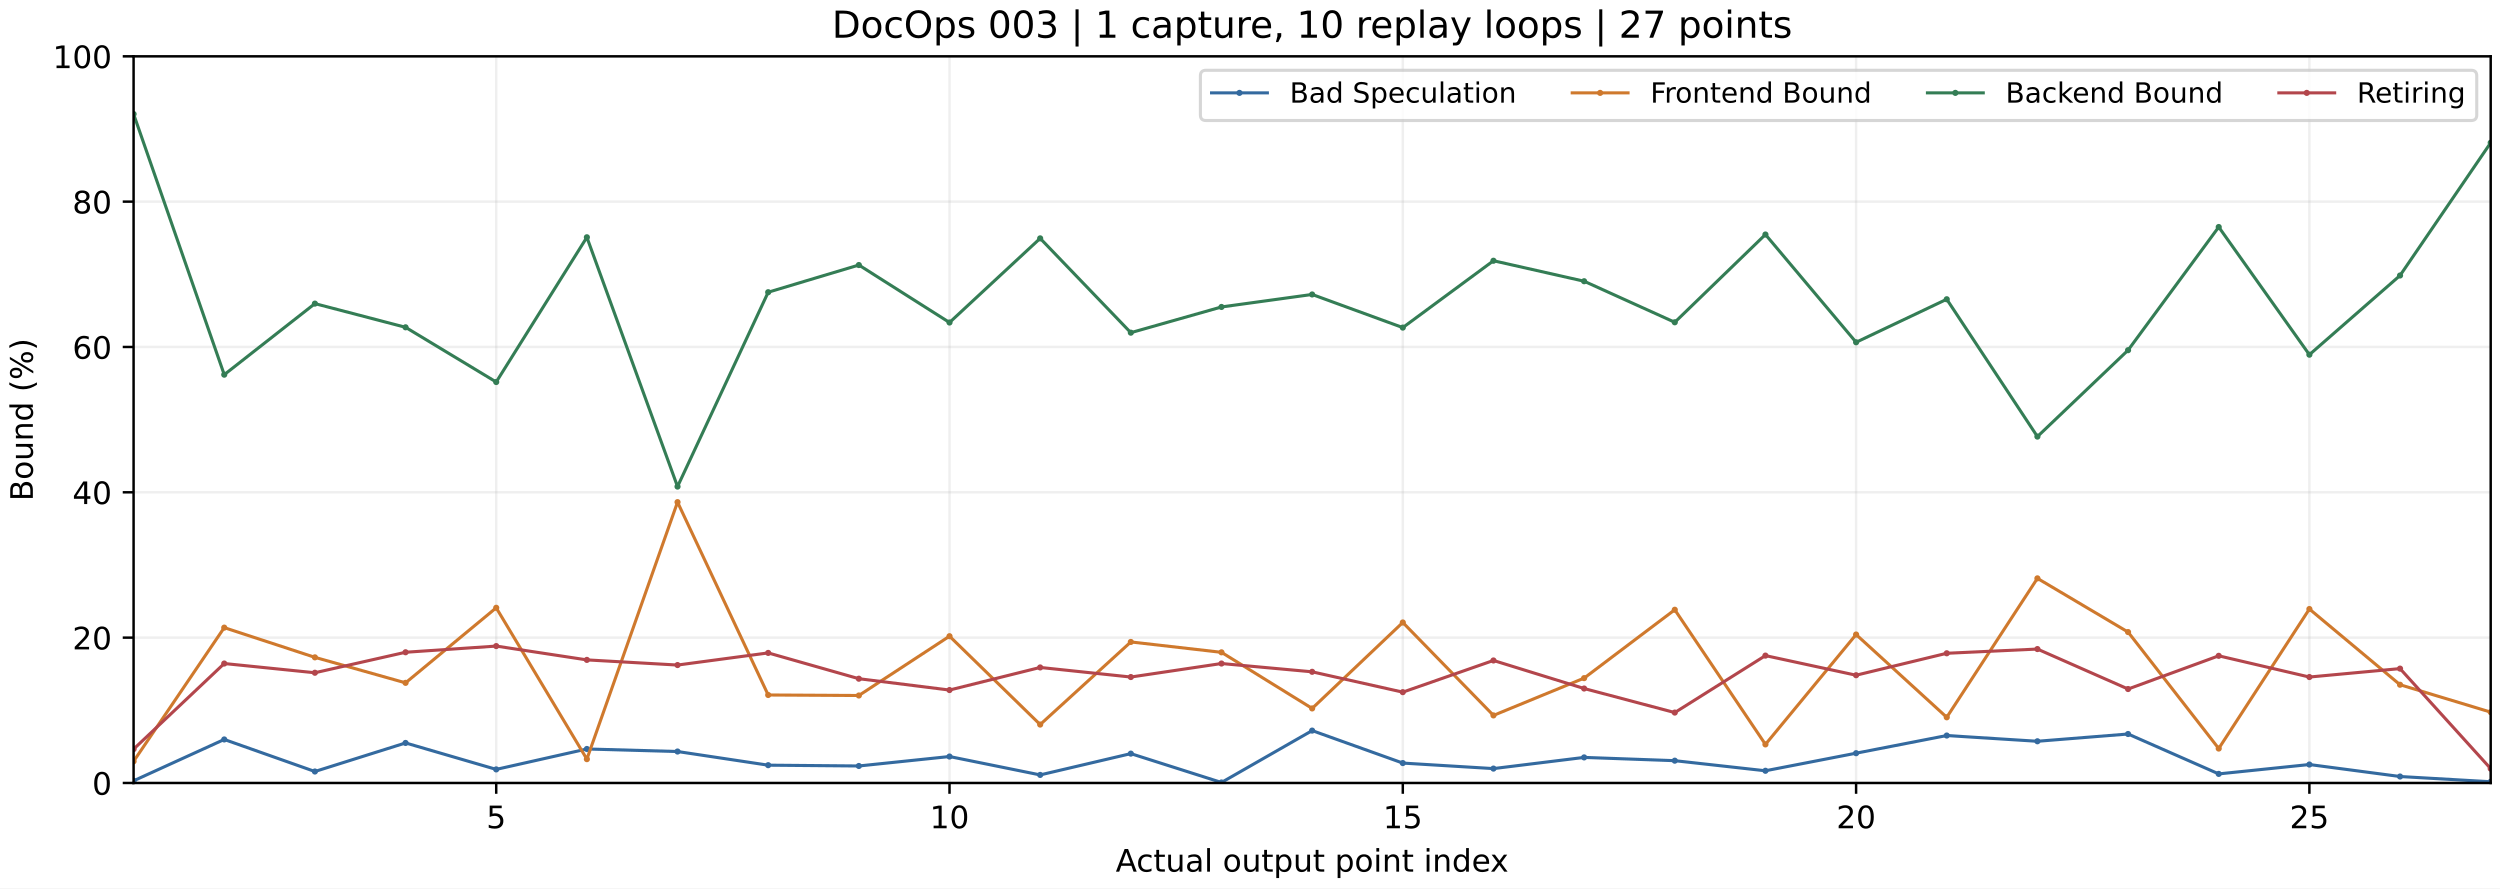
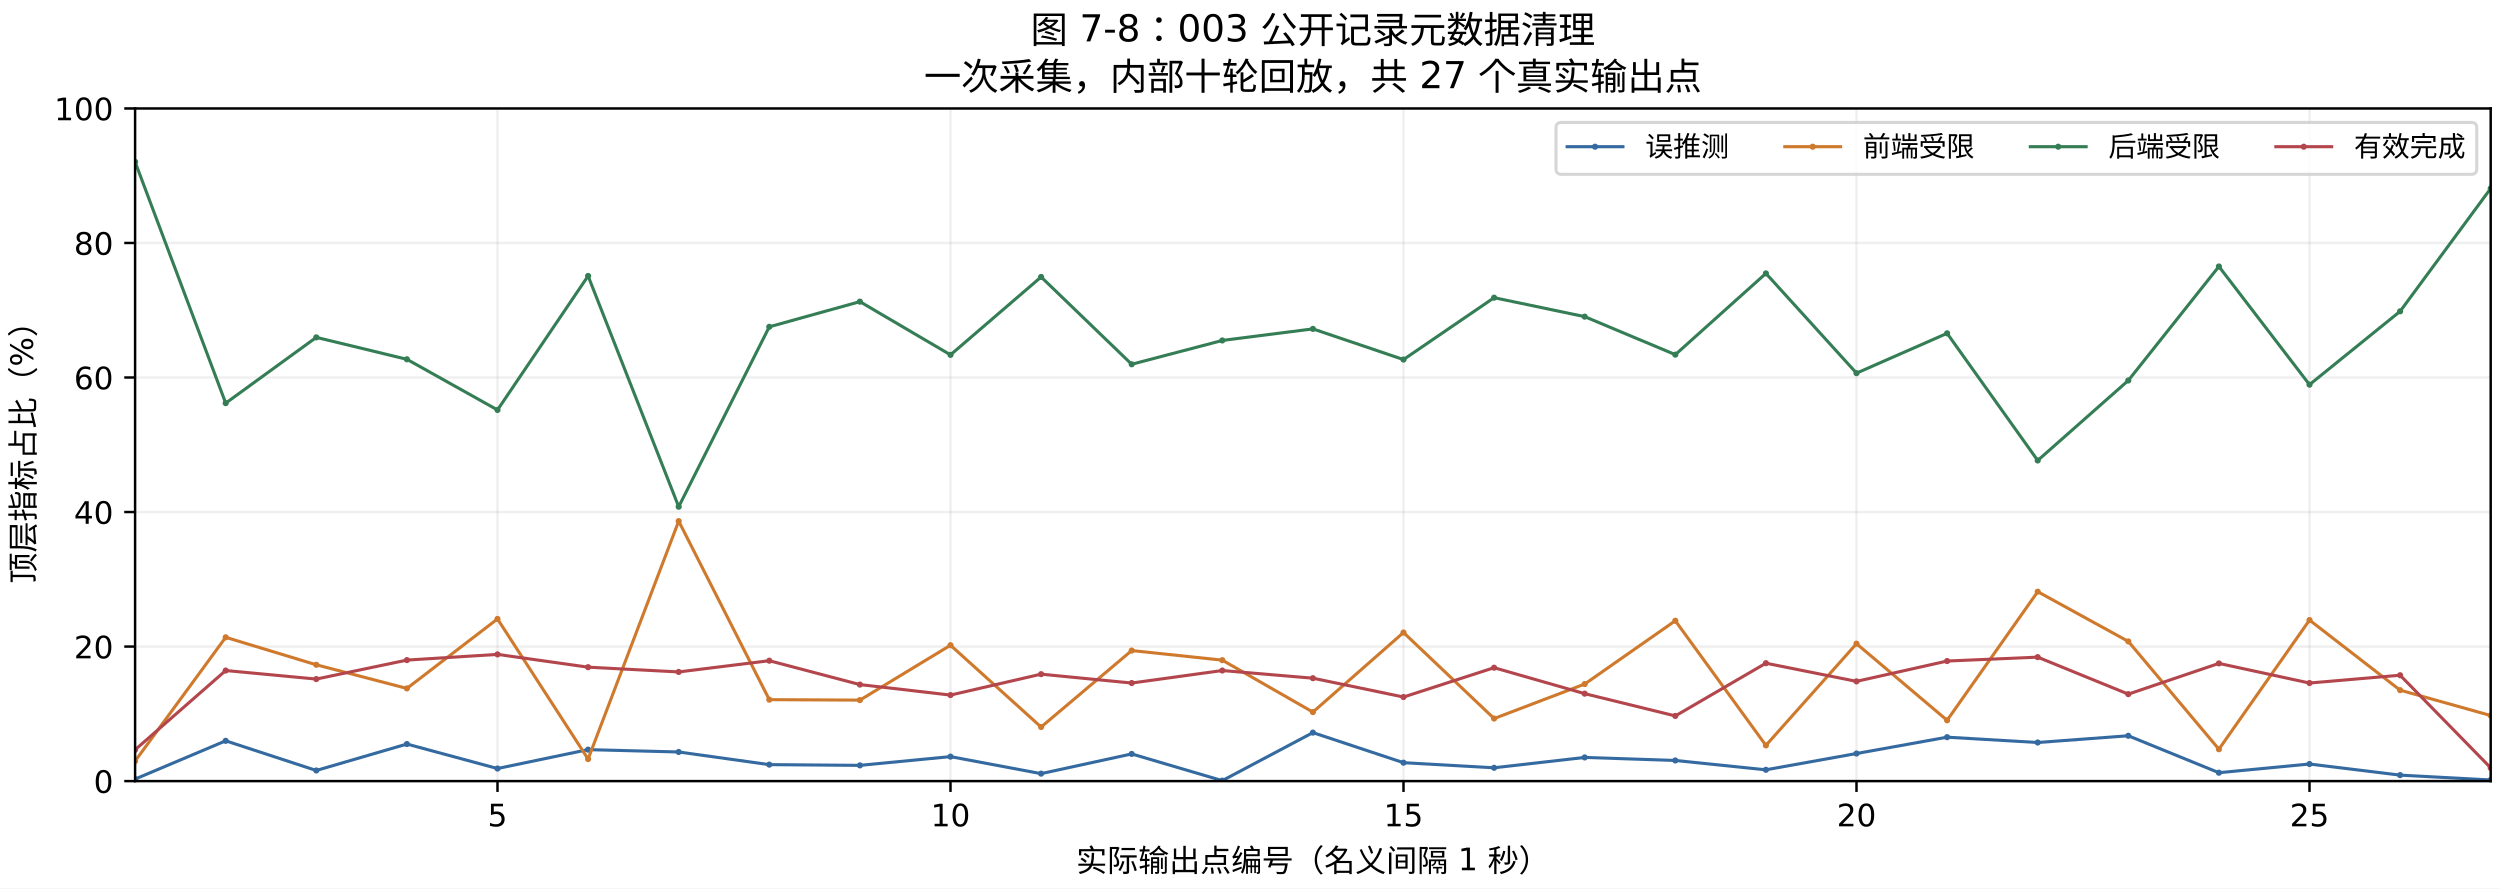
<svg xmlns="http://www.w3.org/2000/svg" xmlns:xlink="http://www.w3.org/1999/xlink" width="806.4pt" height="286.56pt" viewBox="0 0 806.4 286.56" version="1.1">
  <defs>
    <style type="text/css">*{stroke-linejoin: round; stroke-linecap: butt}</style>
  </defs>
  <g id="figure_1">
    <g id="patch_1">
      <path d="M 0 286.56 L 806.4 286.56 L 806.4 0 L 0 0 z " style="fill: #ffffff" />
    </g>
    <g id="axes_1">
      <g id="patch_2">
-         <path d="M 43.089 252.559 L 803.4 252.559 L 803.4 18.171 L 43.089 18.171 z " style="fill: #ffffff" />
+         <path d="M 43.576 251.954 L 803.4 251.954 L 803.4 34.987 L 43.576 34.987 z " style="fill: #ffffff" />
      </g>
      <g id="matplotlib.axis_1">
        <g id="xtick_1">
          <g id="line2d_1">
-             <path d="M 160.059 252.559 L 160.059 18.171 " clip-path="url(#pc00af47178)" style="fill: none; stroke: #b0b0b0; stroke-opacity: 0.2; stroke-width: 0.8; stroke-linecap: square" />
+             <path d="M 160.472 251.954 L 160.472 34.987 " clip-path="url(#p289dea9e27)" style="fill: none; stroke: #b0b0b0; stroke-opacity: 0.2; stroke-width: 0.8; stroke-linecap: square" />
          </g>
          <g id="line2d_2">
            <defs>
              <path id="meb37649d5a" d="M 0 0 L 0 3.5 " style="stroke: #000000; stroke-width: 0.8" />
            </defs>
            <g>
-               <use xlink:href="#meb37649d5a" x="160.059" y="252.559" style="stroke: #000000; stroke-width: 0.8" />
+               <use xlink:href="#meb37649d5a" x="160.472" y="251.954" style="stroke: #000000; stroke-width: 0.8" />
            </g>
          </g>
          <g id="text_1">
-             <text style="font-size: 10px; font-family: 'DejaVu Sans'; text-anchor: middle" x="160.059" y="267.157" transform="rotate(-0 160.0595 267.1566)">5</text>
+             <text style="font-size: 10px; font-family: 'DejaVu Sans', 'Droid Sans Fallback'; text-anchor: middle" x="160.472" y="266.552" transform="rotate(-0 160.472 266.5519)">5</text>
          </g>
        </g>
        <g id="xtick_2">
          <g id="line2d_3">
-             <path d="M 306.273 252.559 L 306.273 18.171 " clip-path="url(#pc00af47178)" style="fill: none; stroke: #b0b0b0; stroke-opacity: 0.2; stroke-width: 0.8; stroke-linecap: square" />
+             <path d="M 306.592 251.954 L 306.592 34.987 " clip-path="url(#p289dea9e27)" style="fill: none; stroke: #b0b0b0; stroke-opacity: 0.2; stroke-width: 0.8; stroke-linecap: square" />
          </g>
          <g id="line2d_4">
            <g>
-               <use xlink:href="#meb37649d5a" x="306.273" y="252.559" style="stroke: #000000; stroke-width: 0.8" />
+               <use xlink:href="#meb37649d5a" x="306.592" y="251.954" style="stroke: #000000; stroke-width: 0.8" />
            </g>
          </g>
          <g id="text_2">
-             <text style="font-size: 10px; font-family: 'DejaVu Sans'; text-anchor: middle" x="306.273" y="267.157" transform="rotate(-0 306.2732 267.1566)">10</text>
+             <text style="font-size: 10px; font-family: 'DejaVu Sans', 'Droid Sans Fallback'; text-anchor: middle" x="306.592" y="266.552" transform="rotate(-0 306.5919 266.5519)">10</text>
          </g>
        </g>
        <g id="xtick_3">
          <g id="line2d_5">
-             <path d="M 452.487 252.559 L 452.487 18.171 " clip-path="url(#pc00af47178)" style="fill: none; stroke: #b0b0b0; stroke-opacity: 0.2; stroke-width: 0.8; stroke-linecap: square" />
+             <path d="M 452.712 251.954 L 452.712 34.987 " clip-path="url(#p289dea9e27)" style="fill: none; stroke: #b0b0b0; stroke-opacity: 0.2; stroke-width: 0.8; stroke-linecap: square" />
          </g>
          <g id="line2d_6">
            <g>
-               <use xlink:href="#meb37649d5a" x="452.487" y="252.559" style="stroke: #000000; stroke-width: 0.8" />
+               <use xlink:href="#meb37649d5a" x="452.712" y="251.954" style="stroke: #000000; stroke-width: 0.8" />
            </g>
          </g>
          <g id="text_3">
-             <text style="font-size: 10px; font-family: 'DejaVu Sans'; text-anchor: middle" x="452.487" y="267.157" transform="rotate(-0 452.4869 267.1566)">15</text>
+             <text style="font-size: 10px; font-family: 'DejaVu Sans', 'Droid Sans Fallback'; text-anchor: middle" x="452.712" y="266.552" transform="rotate(-0 452.7119 266.5519)">15</text>
          </g>
        </g>
        <g id="xtick_4">
          <g id="line2d_7">
-             <path d="M 598.701 252.559 L 598.701 18.171 " clip-path="url(#pc00af47178)" style="fill: none; stroke: #b0b0b0; stroke-opacity: 0.2; stroke-width: 0.8; stroke-linecap: square" />
+             <path d="M 598.832 251.954 L 598.832 34.987 " clip-path="url(#p289dea9e27)" style="fill: none; stroke: #b0b0b0; stroke-opacity: 0.2; stroke-width: 0.8; stroke-linecap: square" />
          </g>
          <g id="line2d_8">
            <g>
-               <use xlink:href="#meb37649d5a" x="598.701" y="252.559" style="stroke: #000000; stroke-width: 0.8" />
+               <use xlink:href="#meb37649d5a" x="598.832" y="251.954" style="stroke: #000000; stroke-width: 0.8" />
            </g>
          </g>
          <g id="text_4">
-             <text style="font-size: 10px; font-family: 'DejaVu Sans'; text-anchor: middle" x="598.701" y="267.157" transform="rotate(-0 598.7006 267.1566)">20</text>
+             <text style="font-size: 10px; font-family: 'DejaVu Sans', 'Droid Sans Fallback'; text-anchor: middle" x="598.832" y="266.552" transform="rotate(-0 598.8318 266.5519)">20</text>
          </g>
        </g>
        <g id="xtick_5">
          <g id="line2d_9">
-             <path d="M 744.914 252.559 L 744.914 18.171 " clip-path="url(#pc00af47178)" style="fill: none; stroke: #b0b0b0; stroke-opacity: 0.2; stroke-width: 0.8; stroke-linecap: square" />
+             <path d="M 744.952 251.954 L 744.952 34.987 " clip-path="url(#p289dea9e27)" style="fill: none; stroke: #b0b0b0; stroke-opacity: 0.2; stroke-width: 0.8; stroke-linecap: square" />
          </g>
          <g id="line2d_10">
            <g>
-               <use xlink:href="#meb37649d5a" x="744.914" y="252.559" style="stroke: #000000; stroke-width: 0.8" />
+               <use xlink:href="#meb37649d5a" x="744.952" y="251.954" style="stroke: #000000; stroke-width: 0.8" />
            </g>
          </g>
          <g id="text_5">
-             <text style="font-size: 10px; font-family: 'DejaVu Sans'; text-anchor: middle" x="744.914" y="267.157" transform="rotate(-0 744.9143 267.1566)">25</text>
+             <text style="font-size: 10px; font-family: 'DejaVu Sans', 'Droid Sans Fallback'; text-anchor: middle" x="744.952" y="266.552" transform="rotate(-0 744.9518 266.5519)">25</text>
          </g>
        </g>
        <g id="text_6">
-           <text style="font-size: 10px; font-family: 'DejaVu Sans'; text-anchor: middle" x="423.244" y="281.157" transform="rotate(-0 423.2441 281.1574)">Actual output point index</text>
+           <text style="font-size: 10px; font-family: 'DejaVu Sans', 'Droid Sans Fallback'; text-anchor: middle" x="423.488" y="281.157" transform="rotate(-0 423.4879 281.1574)">实际输出点编号（名义间隔 1 秒）</text>
        </g>
      </g>
      <g id="matplotlib.axis_2">
        <g id="ytick_1">
          <g id="line2d_11">
-             <path d="M 43.089 252.559 L 803.4 252.559 " clip-path="url(#pc00af47178)" style="fill: none; stroke: #b0b0b0; stroke-opacity: 0.2; stroke-width: 0.8; stroke-linecap: square" />
+             <path d="M 43.576 251.954 L 803.4 251.954 " clip-path="url(#p289dea9e27)" style="fill: none; stroke: #b0b0b0; stroke-opacity: 0.2; stroke-width: 0.8; stroke-linecap: square" />
          </g>
          <g id="line2d_12">
            <defs>
              <path id="m6ac2cc18a9" d="M 0 0 L -3.5 0 " style="stroke: #000000; stroke-width: 0.8" />
            </defs>
            <g>
-               <use xlink:href="#m6ac2cc18a9" x="43.089" y="252.559" style="stroke: #000000; stroke-width: 0.8" />
+               <use xlink:href="#m6ac2cc18a9" x="43.576" y="251.954" style="stroke: #000000; stroke-width: 0.8" />
            </g>
          </g>
          <g id="text_7">
-             <text style="font-size: 10px; font-family: 'DejaVu Sans'; text-anchor: end" x="36.089" y="256.358" transform="rotate(-0 36.08852 256.3578)">0</text>
+             <text style="font-size: 10px; font-family: 'DejaVu Sans', 'Droid Sans Fallback'; text-anchor: end" x="36.576" y="255.753" transform="rotate(-0 36.57602 255.7531)">0</text>
          </g>
        </g>
        <g id="ytick_2">
          <g id="line2d_13">
-             <path d="M 43.089 205.681 L 803.4 205.681 " clip-path="url(#pc00af47178)" style="fill: none; stroke: #b0b0b0; stroke-opacity: 0.2; stroke-width: 0.8; stroke-linecap: square" />
+             <path d="M 43.576 208.561 L 803.4 208.561 " clip-path="url(#p289dea9e27)" style="fill: none; stroke: #b0b0b0; stroke-opacity: 0.2; stroke-width: 0.8; stroke-linecap: square" />
          </g>
          <g id="line2d_14">
            <g>
-               <use xlink:href="#m6ac2cc18a9" x="43.089" y="205.681" style="stroke: #000000; stroke-width: 0.8" />
+               <use xlink:href="#m6ac2cc18a9" x="43.576" y="208.561" style="stroke: #000000; stroke-width: 0.8" />
            </g>
          </g>
          <g id="text_8">
-             <text style="font-size: 10px; font-family: 'DejaVu Sans'; text-anchor: end" x="36.089" y="209.48" transform="rotate(-0 36.08852 209.4802)">20</text>
+             <text style="font-size: 10px; font-family: 'DejaVu Sans', 'Droid Sans Fallback'; text-anchor: end" x="36.576" y="212.36" transform="rotate(-0 36.57602 212.3596)">20</text>
          </g>
        </g>
        <g id="ytick_3">
          <g id="line2d_15">
-             <path d="M 43.089 158.804 L 803.4 158.804 " clip-path="url(#pc00af47178)" style="fill: none; stroke: #b0b0b0; stroke-opacity: 0.2; stroke-width: 0.8; stroke-linecap: square" />
+             <path d="M 43.576 165.167 L 803.4 165.167 " clip-path="url(#p289dea9e27)" style="fill: none; stroke: #b0b0b0; stroke-opacity: 0.2; stroke-width: 0.8; stroke-linecap: square" />
          </g>
          <g id="line2d_16">
            <g>
-               <use xlink:href="#m6ac2cc18a9" x="43.089" y="158.804" style="stroke: #000000; stroke-width: 0.8" />
+               <use xlink:href="#m6ac2cc18a9" x="43.576" y="165.167" style="stroke: #000000; stroke-width: 0.8" />
            </g>
          </g>
          <g id="text_9">
-             <text style="font-size: 10px; font-family: 'DejaVu Sans'; text-anchor: end" x="36.089" y="162.603" transform="rotate(-0 36.08852 162.6026)">40</text>
+             <text style="font-size: 10px; font-family: 'DejaVu Sans', 'Droid Sans Fallback'; text-anchor: end" x="36.576" y="168.966" transform="rotate(-0 36.57602 168.966)">40</text>
          </g>
        </g>
        <g id="ytick_4">
          <g id="line2d_17">
-             <path d="M 43.089 111.926 L 803.4 111.926 " clip-path="url(#pc00af47178)" style="fill: none; stroke: #b0b0b0; stroke-opacity: 0.2; stroke-width: 0.8; stroke-linecap: square" />
+             <path d="M 43.576 121.774 L 803.4 121.774 " clip-path="url(#p289dea9e27)" style="fill: none; stroke: #b0b0b0; stroke-opacity: 0.2; stroke-width: 0.8; stroke-linecap: square" />
          </g>
          <g id="line2d_18">
            <g>
-               <use xlink:href="#m6ac2cc18a9" x="43.089" y="111.926" style="stroke: #000000; stroke-width: 0.8" />
+               <use xlink:href="#m6ac2cc18a9" x="43.576" y="121.774" style="stroke: #000000; stroke-width: 0.8" />
            </g>
          </g>
          <g id="text_10">
-             <text style="font-size: 10px; font-family: 'DejaVu Sans'; text-anchor: end" x="36.089" y="115.725" transform="rotate(-0 36.08852 115.7249)">60</text>
+             <text style="font-size: 10px; font-family: 'DejaVu Sans', 'Droid Sans Fallback'; text-anchor: end" x="36.576" y="125.572" transform="rotate(-0 36.57602 125.5725)">60</text>
          </g>
        </g>
        <g id="ytick_5">
          <g id="line2d_19">
-             <path d="M 43.089 65.048 L 803.4 65.048 " clip-path="url(#pc00af47178)" style="fill: none; stroke: #b0b0b0; stroke-opacity: 0.2; stroke-width: 0.8; stroke-linecap: square" />
+             <path d="M 43.576 78.38 L 803.4 78.38 " clip-path="url(#p289dea9e27)" style="fill: none; stroke: #b0b0b0; stroke-opacity: 0.2; stroke-width: 0.8; stroke-linecap: square" />
          </g>
          <g id="line2d_20">
            <g>
-               <use xlink:href="#m6ac2cc18a9" x="43.089" y="65.048" style="stroke: #000000; stroke-width: 0.8" />
+               <use xlink:href="#m6ac2cc18a9" x="43.576" y="78.38" style="stroke: #000000; stroke-width: 0.8" />
            </g>
          </g>
          <g id="text_11">
-             <text style="font-size: 10px; font-family: 'DejaVu Sans'; text-anchor: end" x="36.089" y="68.847" transform="rotate(-0 36.08852 68.84732)">80</text>
+             <text style="font-size: 10px; font-family: 'DejaVu Sans', 'Droid Sans Fallback'; text-anchor: end" x="36.576" y="82.179" transform="rotate(-0 36.57602 82.17894)">80</text>
          </g>
        </g>
        <g id="ytick_6">
          <g id="line2d_21">
-             <path d="M 43.089 18.171 L 803.4 18.171 " clip-path="url(#pc00af47178)" style="fill: none; stroke: #b0b0b0; stroke-opacity: 0.2; stroke-width: 0.8; stroke-linecap: square" />
+             <path d="M 43.576 34.987 L 803.4 34.987 " clip-path="url(#p289dea9e27)" style="fill: none; stroke: #b0b0b0; stroke-opacity: 0.2; stroke-width: 0.8; stroke-linecap: square" />
          </g>
          <g id="line2d_22">
            <g>
-               <use xlink:href="#m6ac2cc18a9" x="43.089" y="18.171" style="stroke: #000000; stroke-width: 0.8" />
+               <use xlink:href="#m6ac2cc18a9" x="43.576" y="34.987" style="stroke: #000000; stroke-width: 0.8" />
            </g>
          </g>
          <g id="text_12">
-             <text style="font-size: 10px; font-family: 'DejaVu Sans'; text-anchor: end" x="36.089" y="21.97" transform="rotate(-0 36.08852 21.96969)">100</text>
+             <text style="font-size: 10px; font-family: 'DejaVu Sans', 'Droid Sans Fallback'; text-anchor: end" x="36.576" y="38.785" transform="rotate(-0 36.57602 38.7854)">100</text>
          </g>
        </g>
        <g id="text_13">
-           <text style="font-size: 10px; font-family: 'DejaVu Sans'; text-anchor: middle" x="10.599" y="135.365" transform="rotate(-90 10.59868 135.3649)">Bound (%)</text>
+           <text style="font-size: 10px; font-family: 'DejaVu Sans', 'Droid Sans Fallback'; text-anchor: middle" x="11.086" y="143.47" transform="rotate(-90 11.08618 143.4704)">顶层指标占比（%）</text>
        </g>
      </g>
      <g id="line2d_23">
-         <path d="M 43.089 251.856 L 72.331 238.519 L 101.574 248.856 L 130.817 239.644 L 160.059 248.176 L 189.302 241.59 L 218.545 242.41 L 247.788 246.816 L 277.03 247.074 L 306.273 244.027 L 335.516 249.957 L 364.759 243.09 L 394.001 252.395 L 423.244 235.66 L 452.487 246.137 L 481.73 247.918 L 510.972 244.309 L 540.215 245.363 L 569.458 248.621 L 598.701 242.949 L 627.943 237.253 L 657.186 239.105 L 686.429 236.761 L 715.672 249.629 L 744.914 246.606 L 774.157 250.473 L 803.4 252.161 " clip-path="url(#pc00af47178)" style="fill: none; stroke: #346a9f; stroke-linecap: square" />
+         <path d="M 43.576 251.303 L 72.8 238.958 L 102.024 248.526 L 131.248 239.999 L 160.472 247.897 L 189.696 241.8 L 218.92 242.56 L 248.144 246.639 L 277.368 246.877 L 306.592 244.057 L 335.816 249.546 L 365.04 243.189 L 394.264 251.802 L 423.488 236.311 L 452.712 246.009 L 481.936 247.658 L 511.16 244.317 L 540.384 245.293 L 569.608 248.309 L 598.832 243.059 L 628.056 237.786 L 657.28 239.5 L 686.504 237.331 L 715.728 249.242 L 744.952 246.443 L 774.176 250.023 L 803.4 251.585 " clip-path="url(#p289dea9e27)" style="fill: none; stroke: #346a9f; stroke-linecap: square" />
        <defs>
          <path id="m3a9b8f2342" d="M 0 0.5 C 0.133 0.5 0.26 0.447 0.354 0.354 C 0.447 0.26 0.5 0.133 0.5 0 C 0.5 -0.133 0.447 -0.26 0.354 -0.354 C 0.26 -0.447 0.133 -0.5 0 -0.5 C -0.133 -0.5 -0.26 -0.447 -0.354 -0.354 C -0.447 -0.26 -0.5 -0.133 -0.5 0 C -0.5 0.133 -0.447 0.26 -0.354 0.354 C -0.26 0.447 -0.133 0.5 0 0.5 z " style="stroke: #346a9f" />
        </defs>
-         <g clip-path="url(#pc00af47178)">
-           <use xlink:href="#m3a9b8f2342" x="43.089" y="251.856" style="fill: #346a9f; stroke: #346a9f" />
-           <use xlink:href="#m3a9b8f2342" x="72.331" y="238.519" style="fill: #346a9f; stroke: #346a9f" />
-           <use xlink:href="#m3a9b8f2342" x="101.574" y="248.856" style="fill: #346a9f; stroke: #346a9f" />
-           <use xlink:href="#m3a9b8f2342" x="130.817" y="239.644" style="fill: #346a9f; stroke: #346a9f" />
-           <use xlink:href="#m3a9b8f2342" x="160.059" y="248.176" style="fill: #346a9f; stroke: #346a9f" />
-           <use xlink:href="#m3a9b8f2342" x="189.302" y="241.59" style="fill: #346a9f; stroke: #346a9f" />
-           <use xlink:href="#m3a9b8f2342" x="218.545" y="242.41" style="fill: #346a9f; stroke: #346a9f" />
-           <use xlink:href="#m3a9b8f2342" x="247.788" y="246.816" style="fill: #346a9f; stroke: #346a9f" />
-           <use xlink:href="#m3a9b8f2342" x="277.03" y="247.074" style="fill: #346a9f; stroke: #346a9f" />
-           <use xlink:href="#m3a9b8f2342" x="306.273" y="244.027" style="fill: #346a9f; stroke: #346a9f" />
-           <use xlink:href="#m3a9b8f2342" x="335.516" y="249.957" style="fill: #346a9f; stroke: #346a9f" />
-           <use xlink:href="#m3a9b8f2342" x="364.759" y="243.09" style="fill: #346a9f; stroke: #346a9f" />
-           <use xlink:href="#m3a9b8f2342" x="394.001" y="252.395" style="fill: #346a9f; stroke: #346a9f" />
-           <use xlink:href="#m3a9b8f2342" x="423.244" y="235.66" style="fill: #346a9f; stroke: #346a9f" />
-           <use xlink:href="#m3a9b8f2342" x="452.487" y="246.137" style="fill: #346a9f; stroke: #346a9f" />
-           <use xlink:href="#m3a9b8f2342" x="481.73" y="247.918" style="fill: #346a9f; stroke: #346a9f" />
-           <use xlink:href="#m3a9b8f2342" x="510.972" y="244.309" style="fill: #346a9f; stroke: #346a9f" />
-           <use xlink:href="#m3a9b8f2342" x="540.215" y="245.363" style="fill: #346a9f; stroke: #346a9f" />
-           <use xlink:href="#m3a9b8f2342" x="569.458" y="248.621" style="fill: #346a9f; stroke: #346a9f" />
-           <use xlink:href="#m3a9b8f2342" x="598.701" y="242.949" style="fill: #346a9f; stroke: #346a9f" />
-           <use xlink:href="#m3a9b8f2342" x="627.943" y="237.253" style="fill: #346a9f; stroke: #346a9f" />
-           <use xlink:href="#m3a9b8f2342" x="657.186" y="239.105" style="fill: #346a9f; stroke: #346a9f" />
-           <use xlink:href="#m3a9b8f2342" x="686.429" y="236.761" style="fill: #346a9f; stroke: #346a9f" />
-           <use xlink:href="#m3a9b8f2342" x="715.672" y="249.629" style="fill: #346a9f; stroke: #346a9f" />
-           <use xlink:href="#m3a9b8f2342" x="744.914" y="246.606" style="fill: #346a9f; stroke: #346a9f" />
-           <use xlink:href="#m3a9b8f2342" x="774.157" y="250.473" style="fill: #346a9f; stroke: #346a9f" />
-           <use xlink:href="#m3a9b8f2342" x="803.4" y="252.161" style="fill: #346a9f; stroke: #346a9f" />
+         <g clip-path="url(#p289dea9e27)">
+           <use xlink:href="#m3a9b8f2342" x="43.576" y="251.303" style="fill: #346a9f; stroke: #346a9f" />
+           <use xlink:href="#m3a9b8f2342" x="72.8" y="238.958" style="fill: #346a9f; stroke: #346a9f" />
+           <use xlink:href="#m3a9b8f2342" x="102.024" y="248.526" style="fill: #346a9f; stroke: #346a9f" />
+           <use xlink:href="#m3a9b8f2342" x="131.248" y="239.999" style="fill: #346a9f; stroke: #346a9f" />
+           <use xlink:href="#m3a9b8f2342" x="160.472" y="247.897" style="fill: #346a9f; stroke: #346a9f" />
+           <use xlink:href="#m3a9b8f2342" x="189.696" y="241.8" style="fill: #346a9f; stroke: #346a9f" />
+           <use xlink:href="#m3a9b8f2342" x="218.92" y="242.56" style="fill: #346a9f; stroke: #346a9f" />
+           <use xlink:href="#m3a9b8f2342" x="248.144" y="246.639" style="fill: #346a9f; stroke: #346a9f" />
+           <use xlink:href="#m3a9b8f2342" x="277.368" y="246.877" style="fill: #346a9f; stroke: #346a9f" />
+           <use xlink:href="#m3a9b8f2342" x="306.592" y="244.057" style="fill: #346a9f; stroke: #346a9f" />
+           <use xlink:href="#m3a9b8f2342" x="335.816" y="249.546" style="fill: #346a9f; stroke: #346a9f" />
+           <use xlink:href="#m3a9b8f2342" x="365.04" y="243.189" style="fill: #346a9f; stroke: #346a9f" />
+           <use xlink:href="#m3a9b8f2342" x="394.264" y="251.802" style="fill: #346a9f; stroke: #346a9f" />
+           <use xlink:href="#m3a9b8f2342" x="423.488" y="236.311" style="fill: #346a9f; stroke: #346a9f" />
+           <use xlink:href="#m3a9b8f2342" x="452.712" y="246.009" style="fill: #346a9f; stroke: #346a9f" />
+           <use xlink:href="#m3a9b8f2342" x="481.936" y="247.658" style="fill: #346a9f; stroke: #346a9f" />
+           <use xlink:href="#m3a9b8f2342" x="511.16" y="244.317" style="fill: #346a9f; stroke: #346a9f" />
+           <use xlink:href="#m3a9b8f2342" x="540.384" y="245.293" style="fill: #346a9f; stroke: #346a9f" />
+           <use xlink:href="#m3a9b8f2342" x="569.608" y="248.309" style="fill: #346a9f; stroke: #346a9f" />
+           <use xlink:href="#m3a9b8f2342" x="598.832" y="243.059" style="fill: #346a9f; stroke: #346a9f" />
+           <use xlink:href="#m3a9b8f2342" x="628.056" y="237.786" style="fill: #346a9f; stroke: #346a9f" />
+           <use xlink:href="#m3a9b8f2342" x="657.28" y="239.5" style="fill: #346a9f; stroke: #346a9f" />
+           <use xlink:href="#m3a9b8f2342" x="686.504" y="237.331" style="fill: #346a9f; stroke: #346a9f" />
+           <use xlink:href="#m3a9b8f2342" x="715.728" y="249.242" style="fill: #346a9f; stroke: #346a9f" />
+           <use xlink:href="#m3a9b8f2342" x="744.952" y="246.443" style="fill: #346a9f; stroke: #346a9f" />
+           <use xlink:href="#m3a9b8f2342" x="774.176" y="250.023" style="fill: #346a9f; stroke: #346a9f" />
+           <use xlink:href="#m3a9b8f2342" x="803.4" y="251.585" style="fill: #346a9f; stroke: #346a9f" />
        </g>
      </g>
      <g id="line2d_24">
-         <path d="M 43.089 245.574 L 72.331 202.447 L 101.574 212.033 L 130.817 220.26 L 160.059 196.048 L 189.302 244.871 L 218.545 161.968 L 247.788 224.175 L 277.03 224.339 L 306.273 205.213 L 335.516 233.714 L 364.759 207.064 L 394.001 210.416 L 423.244 228.511 L 452.487 200.783 L 481.73 230.761 L 510.972 218.737 L 540.215 196.681 L 569.458 240.113 L 598.701 204.673 L 627.943 231.37 L 657.186 186.555 L 686.429 203.877 L 715.672 241.449 L 744.914 196.446 L 774.157 220.87 L 803.4 229.706 " clip-path="url(#pc00af47178)" style="fill: none; stroke: #cf792d; stroke-linecap: square" />
+         <path d="M 43.576 245.489 L 72.8 205.567 L 102.024 214.441 L 131.248 222.056 L 160.472 199.643 L 189.696 244.838 L 218.92 168.096 L 248.144 225.679 L 277.368 225.831 L 306.592 208.127 L 335.816 234.51 L 365.04 209.841 L 394.264 212.943 L 423.488 229.693 L 452.712 204.026 L 481.936 231.776 L 511.16 220.646 L 540.384 200.229 L 569.608 240.433 L 598.832 207.628 L 628.056 232.34 L 657.28 190.856 L 686.504 206.89 L 715.728 241.67 L 744.952 200.012 L 774.176 222.62 L 803.4 230.8 " clip-path="url(#p289dea9e27)" style="fill: none; stroke: #cf792d; stroke-linecap: square" />
        <defs>
          <path id="mb216753ea1" d="M 0 0.5 C 0.133 0.5 0.26 0.447 0.354 0.354 C 0.447 0.26 0.5 0.133 0.5 0 C 0.5 -0.133 0.447 -0.26 0.354 -0.354 C 0.26 -0.447 0.133 -0.5 0 -0.5 C -0.133 -0.5 -0.26 -0.447 -0.354 -0.354 C -0.447 -0.26 -0.5 -0.133 -0.5 0 C -0.5 0.133 -0.447 0.26 -0.354 0.354 C -0.26 0.447 -0.133 0.5 0 0.5 z " style="stroke: #cf792d" />
        </defs>
-         <g clip-path="url(#pc00af47178)">
-           <use xlink:href="#mb216753ea1" x="43.089" y="245.574" style="fill: #cf792d; stroke: #cf792d" />
-           <use xlink:href="#mb216753ea1" x="72.331" y="202.447" style="fill: #cf792d; stroke: #cf792d" />
-           <use xlink:href="#mb216753ea1" x="101.574" y="212.033" style="fill: #cf792d; stroke: #cf792d" />
-           <use xlink:href="#mb216753ea1" x="130.817" y="220.26" style="fill: #cf792d; stroke: #cf792d" />
-           <use xlink:href="#mb216753ea1" x="160.059" y="196.048" style="fill: #cf792d; stroke: #cf792d" />
-           <use xlink:href="#mb216753ea1" x="189.302" y="244.871" style="fill: #cf792d; stroke: #cf792d" />
-           <use xlink:href="#mb216753ea1" x="218.545" y="161.968" style="fill: #cf792d; stroke: #cf792d" />
-           <use xlink:href="#mb216753ea1" x="247.788" y="224.175" style="fill: #cf792d; stroke: #cf792d" />
-           <use xlink:href="#mb216753ea1" x="277.03" y="224.339" style="fill: #cf792d; stroke: #cf792d" />
-           <use xlink:href="#mb216753ea1" x="306.273" y="205.213" style="fill: #cf792d; stroke: #cf792d" />
-           <use xlink:href="#mb216753ea1" x="335.516" y="233.714" style="fill: #cf792d; stroke: #cf792d" />
-           <use xlink:href="#mb216753ea1" x="364.759" y="207.064" style="fill: #cf792d; stroke: #cf792d" />
-           <use xlink:href="#mb216753ea1" x="394.001" y="210.416" style="fill: #cf792d; stroke: #cf792d" />
-           <use xlink:href="#mb216753ea1" x="423.244" y="228.511" style="fill: #cf792d; stroke: #cf792d" />
-           <use xlink:href="#mb216753ea1" x="452.487" y="200.783" style="fill: #cf792d; stroke: #cf792d" />
-           <use xlink:href="#mb216753ea1" x="481.73" y="230.761" style="fill: #cf792d; stroke: #cf792d" />
-           <use xlink:href="#mb216753ea1" x="510.972" y="218.737" style="fill: #cf792d; stroke: #cf792d" />
-           <use xlink:href="#mb216753ea1" x="540.215" y="196.681" style="fill: #cf792d; stroke: #cf792d" />
-           <use xlink:href="#mb216753ea1" x="569.458" y="240.113" style="fill: #cf792d; stroke: #cf792d" />
-           <use xlink:href="#mb216753ea1" x="598.701" y="204.673" style="fill: #cf792d; stroke: #cf792d" />
-           <use xlink:href="#mb216753ea1" x="627.943" y="231.37" style="fill: #cf792d; stroke: #cf792d" />
-           <use xlink:href="#mb216753ea1" x="657.186" y="186.555" style="fill: #cf792d; stroke: #cf792d" />
-           <use xlink:href="#mb216753ea1" x="686.429" y="203.877" style="fill: #cf792d; stroke: #cf792d" />
-           <use xlink:href="#mb216753ea1" x="715.672" y="241.449" style="fill: #cf792d; stroke: #cf792d" />
-           <use xlink:href="#mb216753ea1" x="744.914" y="196.446" style="fill: #cf792d; stroke: #cf792d" />
-           <use xlink:href="#mb216753ea1" x="774.157" y="220.87" style="fill: #cf792d; stroke: #cf792d" />
-           <use xlink:href="#mb216753ea1" x="803.4" y="229.706" style="fill: #cf792d; stroke: #cf792d" />
+         <g clip-path="url(#p289dea9e27)">
+           <use xlink:href="#mb216753ea1" x="43.576" y="245.489" style="fill: #cf792d; stroke: #cf792d" />
+           <use xlink:href="#mb216753ea1" x="72.8" y="205.567" style="fill: #cf792d; stroke: #cf792d" />
+           <use xlink:href="#mb216753ea1" x="102.024" y="214.441" style="fill: #cf792d; stroke: #cf792d" />
+           <use xlink:href="#mb216753ea1" x="131.248" y="222.056" style="fill: #cf792d; stroke: #cf792d" />
+           <use xlink:href="#mb216753ea1" x="160.472" y="199.643" style="fill: #cf792d; stroke: #cf792d" />
+           <use xlink:href="#mb216753ea1" x="189.696" y="244.838" style="fill: #cf792d; stroke: #cf792d" />
+           <use xlink:href="#mb216753ea1" x="218.92" y="168.096" style="fill: #cf792d; stroke: #cf792d" />
+           <use xlink:href="#mb216753ea1" x="248.144" y="225.679" style="fill: #cf792d; stroke: #cf792d" />
+           <use xlink:href="#mb216753ea1" x="277.368" y="225.831" style="fill: #cf792d; stroke: #cf792d" />
+           <use xlink:href="#mb216753ea1" x="306.592" y="208.127" style="fill: #cf792d; stroke: #cf792d" />
+           <use xlink:href="#mb216753ea1" x="335.816" y="234.51" style="fill: #cf792d; stroke: #cf792d" />
+           <use xlink:href="#mb216753ea1" x="365.04" y="209.841" style="fill: #cf792d; stroke: #cf792d" />
+           <use xlink:href="#mb216753ea1" x="394.264" y="212.943" style="fill: #cf792d; stroke: #cf792d" />
+           <use xlink:href="#mb216753ea1" x="423.488" y="229.693" style="fill: #cf792d; stroke: #cf792d" />
+           <use xlink:href="#mb216753ea1" x="452.712" y="204.026" style="fill: #cf792d; stroke: #cf792d" />
+           <use xlink:href="#mb216753ea1" x="481.936" y="231.776" style="fill: #cf792d; stroke: #cf792d" />
+           <use xlink:href="#mb216753ea1" x="511.16" y="220.646" style="fill: #cf792d; stroke: #cf792d" />
+           <use xlink:href="#mb216753ea1" x="540.384" y="200.229" style="fill: #cf792d; stroke: #cf792d" />
+           <use xlink:href="#mb216753ea1" x="569.608" y="240.433" style="fill: #cf792d; stroke: #cf792d" />
+           <use xlink:href="#mb216753ea1" x="598.832" y="207.628" style="fill: #cf792d; stroke: #cf792d" />
+           <use xlink:href="#mb216753ea1" x="628.056" y="232.34" style="fill: #cf792d; stroke: #cf792d" />
+           <use xlink:href="#mb216753ea1" x="657.28" y="190.856" style="fill: #cf792d; stroke: #cf792d" />
+           <use xlink:href="#mb216753ea1" x="686.504" y="206.89" style="fill: #cf792d; stroke: #cf792d" />
+           <use xlink:href="#mb216753ea1" x="715.728" y="241.67" style="fill: #cf792d; stroke: #cf792d" />
+           <use xlink:href="#mb216753ea1" x="744.952" y="200.012" style="fill: #cf792d; stroke: #cf792d" />
+           <use xlink:href="#mb216753ea1" x="774.176" y="222.62" style="fill: #cf792d; stroke: #cf792d" />
+           <use xlink:href="#mb216753ea1" x="803.4" y="230.8" style="fill: #cf792d; stroke: #cf792d" />
        </g>
      </g>
      <g id="line2d_25">
-         <path d="M 43.089 36.781 L 72.331 120.856 L 101.574 97.933 L 130.817 105.574 L 160.059 123.224 L 189.302 76.534 L 218.545 156.952 L 247.788 94.253 L 277.03 85.487 L 306.273 104.027 L 335.516 76.885 L 364.759 107.309 L 394.001 99.011 L 423.244 94.98 L 452.487 105.668 L 481.73 84.104 L 510.972 90.714 L 540.215 103.957 L 569.458 75.643 L 598.701 110.403 L 627.943 96.527 L 657.186 140.826 L 686.429 112.957 L 715.672 73.229 L 744.914 114.411 L 774.157 88.862 L 803.4 46.04 " clip-path="url(#pc00af47178)" style="fill: none; stroke: #347d55; stroke-linecap: square" />
+         <path d="M 43.576 52.214 L 72.8 130.04 L 102.024 108.821 L 131.248 115.894 L 160.472 132.232 L 189.696 89.012 L 218.92 163.453 L 248.144 105.414 L 277.368 97.3 L 306.592 114.462 L 335.816 89.337 L 365.04 117.499 L 394.264 109.819 L 423.488 106.087 L 452.712 115.981 L 481.936 96.02 L 511.16 102.138 L 540.384 114.397 L 569.608 88.187 L 598.832 120.363 L 628.056 107.519 L 657.28 148.526 L 686.504 122.728 L 715.728 85.952 L 744.952 124.074 L 774.176 100.424 L 803.4 60.784 " clip-path="url(#p289dea9e27)" style="fill: none; stroke: #347d55; stroke-linecap: square" />
        <defs>
          <path id="md6edc04222" d="M 0 0.5 C 0.133 0.5 0.26 0.447 0.354 0.354 C 0.447 0.26 0.5 0.133 0.5 0 C 0.5 -0.133 0.447 -0.26 0.354 -0.354 C 0.26 -0.447 0.133 -0.5 0 -0.5 C -0.133 -0.5 -0.26 -0.447 -0.354 -0.354 C -0.447 -0.26 -0.5 -0.133 -0.5 0 C -0.5 0.133 -0.447 0.26 -0.354 0.354 C -0.26 0.447 -0.133 0.5 0 0.5 z " style="stroke: #347d55" />
        </defs>
-         <g clip-path="url(#pc00af47178)">
-           <use xlink:href="#md6edc04222" x="43.089" y="36.781" style="fill: #347d55; stroke: #347d55" />
-           <use xlink:href="#md6edc04222" x="72.331" y="120.856" style="fill: #347d55; stroke: #347d55" />
-           <use xlink:href="#md6edc04222" x="101.574" y="97.933" style="fill: #347d55; stroke: #347d55" />
-           <use xlink:href="#md6edc04222" x="130.817" y="105.574" style="fill: #347d55; stroke: #347d55" />
-           <use xlink:href="#md6edc04222" x="160.059" y="123.224" style="fill: #347d55; stroke: #347d55" />
-           <use xlink:href="#md6edc04222" x="189.302" y="76.534" style="fill: #347d55; stroke: #347d55" />
-           <use xlink:href="#md6edc04222" x="218.545" y="156.952" style="fill: #347d55; stroke: #347d55" />
-           <use xlink:href="#md6edc04222" x="247.788" y="94.253" style="fill: #347d55; stroke: #347d55" />
-           <use xlink:href="#md6edc04222" x="277.03" y="85.487" style="fill: #347d55; stroke: #347d55" />
-           <use xlink:href="#md6edc04222" x="306.273" y="104.027" style="fill: #347d55; stroke: #347d55" />
-           <use xlink:href="#md6edc04222" x="335.516" y="76.885" style="fill: #347d55; stroke: #347d55" />
-           <use xlink:href="#md6edc04222" x="364.759" y="107.309" style="fill: #347d55; stroke: #347d55" />
-           <use xlink:href="#md6edc04222" x="394.001" y="99.011" style="fill: #347d55; stroke: #347d55" />
-           <use xlink:href="#md6edc04222" x="423.244" y="94.98" style="fill: #347d55; stroke: #347d55" />
-           <use xlink:href="#md6edc04222" x="452.487" y="105.668" style="fill: #347d55; stroke: #347d55" />
-           <use xlink:href="#md6edc04222" x="481.73" y="84.104" style="fill: #347d55; stroke: #347d55" />
-           <use xlink:href="#md6edc04222" x="510.972" y="90.714" style="fill: #347d55; stroke: #347d55" />
-           <use xlink:href="#md6edc04222" x="540.215" y="103.957" style="fill: #347d55; stroke: #347d55" />
-           <use xlink:href="#md6edc04222" x="569.458" y="75.643" style="fill: #347d55; stroke: #347d55" />
-           <use xlink:href="#md6edc04222" x="598.701" y="110.403" style="fill: #347d55; stroke: #347d55" />
-           <use xlink:href="#md6edc04222" x="627.943" y="96.527" style="fill: #347d55; stroke: #347d55" />
-           <use xlink:href="#md6edc04222" x="657.186" y="140.826" style="fill: #347d55; stroke: #347d55" />
-           <use xlink:href="#md6edc04222" x="686.429" y="112.957" style="fill: #347d55; stroke: #347d55" />
-           <use xlink:href="#md6edc04222" x="715.672" y="73.229" style="fill: #347d55; stroke: #347d55" />
-           <use xlink:href="#md6edc04222" x="744.914" y="114.411" style="fill: #347d55; stroke: #347d55" />
-           <use xlink:href="#md6edc04222" x="774.157" y="88.862" style="fill: #347d55; stroke: #347d55" />
-           <use xlink:href="#md6edc04222" x="803.4" y="46.04" style="fill: #347d55; stroke: #347d55" />
+         <g clip-path="url(#p289dea9e27)">
+           <use xlink:href="#md6edc04222" x="43.576" y="52.214" style="fill: #347d55; stroke: #347d55" />
+           <use xlink:href="#md6edc04222" x="72.8" y="130.04" style="fill: #347d55; stroke: #347d55" />
+           <use xlink:href="#md6edc04222" x="102.024" y="108.821" style="fill: #347d55; stroke: #347d55" />
+           <use xlink:href="#md6edc04222" x="131.248" y="115.894" style="fill: #347d55; stroke: #347d55" />
+           <use xlink:href="#md6edc04222" x="160.472" y="132.232" style="fill: #347d55; stroke: #347d55" />
+           <use xlink:href="#md6edc04222" x="189.696" y="89.012" style="fill: #347d55; stroke: #347d55" />
+           <use xlink:href="#md6edc04222" x="218.92" y="163.453" style="fill: #347d55; stroke: #347d55" />
+           <use xlink:href="#md6edc04222" x="248.144" y="105.414" style="fill: #347d55; stroke: #347d55" />
+           <use xlink:href="#md6edc04222" x="277.368" y="97.3" style="fill: #347d55; stroke: #347d55" />
+           <use xlink:href="#md6edc04222" x="306.592" y="114.462" style="fill: #347d55; stroke: #347d55" />
+           <use xlink:href="#md6edc04222" x="335.816" y="89.337" style="fill: #347d55; stroke: #347d55" />
+           <use xlink:href="#md6edc04222" x="365.04" y="117.499" style="fill: #347d55; stroke: #347d55" />
+           <use xlink:href="#md6edc04222" x="394.264" y="109.819" style="fill: #347d55; stroke: #347d55" />
+           <use xlink:href="#md6edc04222" x="423.488" y="106.087" style="fill: #347d55; stroke: #347d55" />
+           <use xlink:href="#md6edc04222" x="452.712" y="115.981" style="fill: #347d55; stroke: #347d55" />
+           <use xlink:href="#md6edc04222" x="481.936" y="96.02" style="fill: #347d55; stroke: #347d55" />
+           <use xlink:href="#md6edc04222" x="511.16" y="102.138" style="fill: #347d55; stroke: #347d55" />
+           <use xlink:href="#md6edc04222" x="540.384" y="114.397" style="fill: #347d55; stroke: #347d55" />
+           <use xlink:href="#md6edc04222" x="569.608" y="88.187" style="fill: #347d55; stroke: #347d55" />
+           <use xlink:href="#md6edc04222" x="598.832" y="120.363" style="fill: #347d55; stroke: #347d55" />
+           <use xlink:href="#md6edc04222" x="628.056" y="107.519" style="fill: #347d55; stroke: #347d55" />
+           <use xlink:href="#md6edc04222" x="657.28" y="148.526" style="fill: #347d55; stroke: #347d55" />
+           <use xlink:href="#md6edc04222" x="686.504" y="122.728" style="fill: #347d55; stroke: #347d55" />
+           <use xlink:href="#md6edc04222" x="715.728" y="85.952" style="fill: #347d55; stroke: #347d55" />
+           <use xlink:href="#md6edc04222" x="744.952" y="124.074" style="fill: #347d55; stroke: #347d55" />
+           <use xlink:href="#md6edc04222" x="774.176" y="100.424" style="fill: #347d55; stroke: #347d55" />
+           <use xlink:href="#md6edc04222" x="803.4" y="60.784" style="fill: #347d55; stroke: #347d55" />
        </g>
      </g>
      <g id="line2d_26">
-         <path d="M 43.089 241.636 L 72.331 214.026 L 101.574 217.002 L 130.817 210.393 L 160.059 208.4 L 189.302 212.854 L 218.545 214.518 L 247.788 210.604 L 277.03 218.924 L 306.273 222.581 L 335.516 215.291 L 364.759 218.385 L 394.001 214.026 L 423.244 216.698 L 452.487 223.26 L 481.73 213.041 L 510.972 222.089 L 540.215 229.847 L 569.458 211.471 L 598.701 217.799 L 627.943 210.721 L 657.186 209.361 L 686.429 222.253 L 715.672 211.541 L 744.914 218.385 L 774.157 215.666 L 803.4 247.942 " clip-path="url(#pc00af47178)" style="fill: none; stroke: #b3464c; stroke-linecap: square" />
+         <path d="M 43.576 241.844 L 72.8 216.285 L 102.024 219.04 L 131.248 212.922 L 160.472 211.078 L 189.696 215.2 L 218.92 216.74 L 248.144 213.117 L 277.368 220.819 L 306.592 224.204 L 335.816 217.456 L 365.04 220.32 L 394.264 216.285 L 423.488 218.758 L 452.712 224.833 L 481.936 215.374 L 511.16 223.748 L 540.384 230.93 L 569.608 213.92 L 598.832 219.778 L 628.056 213.226 L 657.28 211.967 L 686.504 223.9 L 715.728 213.985 L 744.952 220.32 L 774.176 217.804 L 803.4 247.68 " clip-path="url(#p289dea9e27)" style="fill: none; stroke: #b3464c; stroke-linecap: square" />
        <defs>
          <path id="me6b9eb59e3" d="M 0 0.5 C 0.133 0.5 0.26 0.447 0.354 0.354 C 0.447 0.26 0.5 0.133 0.5 0 C 0.5 -0.133 0.447 -0.26 0.354 -0.354 C 0.26 -0.447 0.133 -0.5 0 -0.5 C -0.133 -0.5 -0.26 -0.447 -0.354 -0.354 C -0.447 -0.26 -0.5 -0.133 -0.5 0 C -0.5 0.133 -0.447 0.26 -0.354 0.354 C -0.26 0.447 -0.133 0.5 0 0.5 z " style="stroke: #b3464c" />
        </defs>
-         <g clip-path="url(#pc00af47178)">
-           <use xlink:href="#me6b9eb59e3" x="43.089" y="241.636" style="fill: #b3464c; stroke: #b3464c" />
-           <use xlink:href="#me6b9eb59e3" x="72.331" y="214.026" style="fill: #b3464c; stroke: #b3464c" />
-           <use xlink:href="#me6b9eb59e3" x="101.574" y="217.002" style="fill: #b3464c; stroke: #b3464c" />
-           <use xlink:href="#me6b9eb59e3" x="130.817" y="210.393" style="fill: #b3464c; stroke: #b3464c" />
-           <use xlink:href="#me6b9eb59e3" x="160.059" y="208.4" style="fill: #b3464c; stroke: #b3464c" />
-           <use xlink:href="#me6b9eb59e3" x="189.302" y="212.854" style="fill: #b3464c; stroke: #b3464c" />
-           <use xlink:href="#me6b9eb59e3" x="218.545" y="214.518" style="fill: #b3464c; stroke: #b3464c" />
-           <use xlink:href="#me6b9eb59e3" x="247.788" y="210.604" style="fill: #b3464c; stroke: #b3464c" />
-           <use xlink:href="#me6b9eb59e3" x="277.03" y="218.924" style="fill: #b3464c; stroke: #b3464c" />
-           <use xlink:href="#me6b9eb59e3" x="306.273" y="222.581" style="fill: #b3464c; stroke: #b3464c" />
-           <use xlink:href="#me6b9eb59e3" x="335.516" y="215.291" style="fill: #b3464c; stroke: #b3464c" />
-           <use xlink:href="#me6b9eb59e3" x="364.759" y="218.385" style="fill: #b3464c; stroke: #b3464c" />
-           <use xlink:href="#me6b9eb59e3" x="394.001" y="214.026" style="fill: #b3464c; stroke: #b3464c" />
-           <use xlink:href="#me6b9eb59e3" x="423.244" y="216.698" style="fill: #b3464c; stroke: #b3464c" />
-           <use xlink:href="#me6b9eb59e3" x="452.487" y="223.26" style="fill: #b3464c; stroke: #b3464c" />
-           <use xlink:href="#me6b9eb59e3" x="481.73" y="213.041" style="fill: #b3464c; stroke: #b3464c" />
-           <use xlink:href="#me6b9eb59e3" x="510.972" y="222.089" style="fill: #b3464c; stroke: #b3464c" />
-           <use xlink:href="#me6b9eb59e3" x="540.215" y="229.847" style="fill: #b3464c; stroke: #b3464c" />
-           <use xlink:href="#me6b9eb59e3" x="569.458" y="211.471" style="fill: #b3464c; stroke: #b3464c" />
-           <use xlink:href="#me6b9eb59e3" x="598.701" y="217.799" style="fill: #b3464c; stroke: #b3464c" />
-           <use xlink:href="#me6b9eb59e3" x="627.943" y="210.721" style="fill: #b3464c; stroke: #b3464c" />
-           <use xlink:href="#me6b9eb59e3" x="657.186" y="209.361" style="fill: #b3464c; stroke: #b3464c" />
-           <use xlink:href="#me6b9eb59e3" x="686.429" y="222.253" style="fill: #b3464c; stroke: #b3464c" />
-           <use xlink:href="#me6b9eb59e3" x="715.672" y="211.541" style="fill: #b3464c; stroke: #b3464c" />
-           <use xlink:href="#me6b9eb59e3" x="744.914" y="218.385" style="fill: #b3464c; stroke: #b3464c" />
-           <use xlink:href="#me6b9eb59e3" x="774.157" y="215.666" style="fill: #b3464c; stroke: #b3464c" />
-           <use xlink:href="#me6b9eb59e3" x="803.4" y="247.942" style="fill: #b3464c; stroke: #b3464c" />
+         <g clip-path="url(#p289dea9e27)">
+           <use xlink:href="#me6b9eb59e3" x="43.576" y="241.844" style="fill: #b3464c; stroke: #b3464c" />
+           <use xlink:href="#me6b9eb59e3" x="72.8" y="216.285" style="fill: #b3464c; stroke: #b3464c" />
+           <use xlink:href="#me6b9eb59e3" x="102.024" y="219.04" style="fill: #b3464c; stroke: #b3464c" />
+           <use xlink:href="#me6b9eb59e3" x="131.248" y="212.922" style="fill: #b3464c; stroke: #b3464c" />
+           <use xlink:href="#me6b9eb59e3" x="160.472" y="211.078" style="fill: #b3464c; stroke: #b3464c" />
+           <use xlink:href="#me6b9eb59e3" x="189.696" y="215.2" style="fill: #b3464c; stroke: #b3464c" />
+           <use xlink:href="#me6b9eb59e3" x="218.92" y="216.74" style="fill: #b3464c; stroke: #b3464c" />
+           <use xlink:href="#me6b9eb59e3" x="248.144" y="213.117" style="fill: #b3464c; stroke: #b3464c" />
+           <use xlink:href="#me6b9eb59e3" x="277.368" y="220.819" style="fill: #b3464c; stroke: #b3464c" />
+           <use xlink:href="#me6b9eb59e3" x="306.592" y="224.204" style="fill: #b3464c; stroke: #b3464c" />
+           <use xlink:href="#me6b9eb59e3" x="335.816" y="217.456" style="fill: #b3464c; stroke: #b3464c" />
+           <use xlink:href="#me6b9eb59e3" x="365.04" y="220.32" style="fill: #b3464c; stroke: #b3464c" />
+           <use xlink:href="#me6b9eb59e3" x="394.264" y="216.285" style="fill: #b3464c; stroke: #b3464c" />
+           <use xlink:href="#me6b9eb59e3" x="423.488" y="218.758" style="fill: #b3464c; stroke: #b3464c" />
+           <use xlink:href="#me6b9eb59e3" x="452.712" y="224.833" style="fill: #b3464c; stroke: #b3464c" />
+           <use xlink:href="#me6b9eb59e3" x="481.936" y="215.374" style="fill: #b3464c; stroke: #b3464c" />
+           <use xlink:href="#me6b9eb59e3" x="511.16" y="223.748" style="fill: #b3464c; stroke: #b3464c" />
+           <use xlink:href="#me6b9eb59e3" x="540.384" y="230.93" style="fill: #b3464c; stroke: #b3464c" />
+           <use xlink:href="#me6b9eb59e3" x="569.608" y="213.92" style="fill: #b3464c; stroke: #b3464c" />
+           <use xlink:href="#me6b9eb59e3" x="598.832" y="219.778" style="fill: #b3464c; stroke: #b3464c" />
+           <use xlink:href="#me6b9eb59e3" x="628.056" y="213.226" style="fill: #b3464c; stroke: #b3464c" />
+           <use xlink:href="#me6b9eb59e3" x="657.28" y="211.967" style="fill: #b3464c; stroke: #b3464c" />
+           <use xlink:href="#me6b9eb59e3" x="686.504" y="223.9" style="fill: #b3464c; stroke: #b3464c" />
+           <use xlink:href="#me6b9eb59e3" x="715.728" y="213.985" style="fill: #b3464c; stroke: #b3464c" />
+           <use xlink:href="#me6b9eb59e3" x="744.952" y="220.32" style="fill: #b3464c; stroke: #b3464c" />
+           <use xlink:href="#me6b9eb59e3" x="774.176" y="217.804" style="fill: #b3464c; stroke: #b3464c" />
+           <use xlink:href="#me6b9eb59e3" x="803.4" y="247.68" style="fill: #b3464c; stroke: #b3464c" />
        </g>
      </g>
      <g id="patch_3">
-         <path d="M 43.089 252.559 L 43.089 18.171 " style="fill: none; stroke: #000000; stroke-width: 0.8; stroke-linejoin: miter; stroke-linecap: square" />
+         <path d="M 43.576 251.954 L 43.576 34.987 " style="fill: none; stroke: #000000; stroke-width: 0.8; stroke-linejoin: miter; stroke-linecap: square" />
      </g>
      <g id="patch_4">
-         <path d="M 803.4 252.559 L 803.4 18.171 " style="fill: none; stroke: #000000; stroke-width: 0.8; stroke-linejoin: miter; stroke-linecap: square" />
+         <path d="M 803.4 251.954 L 803.4 34.987 " style="fill: none; stroke: #000000; stroke-width: 0.8; stroke-linejoin: miter; stroke-linecap: square" />
      </g>
      <g id="patch_5">
-         <path d="M 43.089 252.559 L 803.4 252.559 " style="fill: none; stroke: #000000; stroke-width: 0.8; stroke-linejoin: miter; stroke-linecap: square" />
+         <path d="M 43.576 251.954 L 803.4 251.954 " style="fill: none; stroke: #000000; stroke-width: 0.8; stroke-linejoin: miter; stroke-linecap: square" />
      </g>
      <g id="patch_6">
-         <path d="M 43.089 18.171 L 803.4 18.171 " style="fill: none; stroke: #000000; stroke-width: 0.8; stroke-linejoin: miter; stroke-linecap: square" />
+         <path d="M 43.576 34.987 L 803.4 34.987 " style="fill: none; stroke: #000000; stroke-width: 0.8; stroke-linejoin: miter; stroke-linecap: square" />
      </g>
      <g id="text_14">
-         <text style="font-size: 12px; font-family: 'DejaVu Sans'; text-anchor: middle" x="423.244" y="12.171" transform="rotate(-0 423.2441 12.17086)">DocOps 003 | 1 capture, 10 replay loops | 27 points</text>
+         <text style="font-size: 12px; font-family: 'DejaVu Sans', 'Droid Sans Fallback'" transform="translate(332.422 13.90454)">图 7-8：003 公开记录元数据清理</text>
+         <text style="font-size: 12px; font-family: 'DejaVu Sans', 'Droid Sans Fallback'" transform="translate(298.0391 28.98657)">一次采集，内部十轮回放，共 27 个真实输出点</text>
      </g>
      <g id="legend_1">
        <g id="patch_7">
-           <path d="M 389.002 38.872 L 797.1 38.872 Q 798.9 38.872 798.9 37.072 L 798.9 24.471 Q 798.9 22.671 797.1 22.671 L 389.002 22.671 Q 387.202 22.671 387.202 24.471 L 387.202 37.072 Q 387.202 38.872 389.002 38.872 z " style="fill: #ffffff; opacity: 0.8; stroke: #cccccc; stroke-linejoin: miter" />
+           <path d="M 503.7 56.231 L 797.1 56.231 Q 798.9 56.231 798.9 54.431 L 798.9 41.287 Q 798.9 39.487 797.1 39.487 L 503.7 39.487 Q 501.9 39.487 501.9 41.287 L 501.9 54.431 Q 501.9 56.231 503.7 56.231 z " style="fill: #ffffff; opacity: 0.8; stroke: #cccccc; stroke-linejoin: miter" />
        </g>
        <g id="line2d_27">
-           <path d="M 390.802 29.959 L 399.802 29.959 L 408.802 29.959 " style="fill: none; stroke: #346a9f; stroke-linecap: square" />
+           <path d="M 505.5 47.319 L 514.5 47.319 L 523.5 47.319 " style="fill: none; stroke: #346a9f; stroke-linecap: square" />
          <g>
-             <use xlink:href="#m3a9b8f2342" x="399.802" y="29.959" style="fill: #346a9f; stroke: #346a9f" />
+             <use xlink:href="#m3a9b8f2342" x="514.5" y="47.319" style="fill: #346a9f; stroke: #346a9f" />
          </g>
        </g>
        <g id="text_15">
-           <text style="font-size: 9px; font-family: 'DejaVu Sans'; text-anchor: start" x="416.002" y="33.109" transform="rotate(-0 416.0018 33.10946)">Bad Speculation</text>
+           <text style="font-size: 9px; font-family: 'DejaVu Sans', 'Droid Sans Fallback'; text-anchor: start" x="530.7" y="50.469" transform="rotate(-0 530.6998 50.46938)">误推测</text>
        </g>
        <g id="line2d_28">
-           <path d="M 507.138 29.959 L 516.138 29.959 L 525.138 29.959 " style="fill: none; stroke: #cf792d; stroke-linecap: square" />
+           <path d="M 575.7 47.319 L 584.7 47.319 L 593.7 47.319 " style="fill: none; stroke: #cf792d; stroke-linecap: square" />
          <g>
-             <use xlink:href="#mb216753ea1" x="516.138" y="29.959" style="fill: #cf792d; stroke: #cf792d" />
+             <use xlink:href="#mb216753ea1" x="584.7" y="47.319" style="fill: #cf792d; stroke: #cf792d" />
          </g>
        </g>
        <g id="text_16">
-           <text style="font-size: 9px; font-family: 'DejaVu Sans'; text-anchor: start" x="532.338" y="33.109" transform="rotate(-0 532.338 33.10946)">Frontend Bound</text>
+           <text style="font-size: 9px; font-family: 'DejaVu Sans', 'Droid Sans Fallback'; text-anchor: start" x="600.9" y="50.469" transform="rotate(-0 600.8998 50.46938)">前端受限</text>
        </g>
        <g id="line2d_29">
-           <path d="M 621.718 29.959 L 630.718 29.959 L 639.718 29.959 " style="fill: none; stroke: #347d55; stroke-linecap: square" />
+           <path d="M 654.9 47.319 L 663.9 47.319 L 672.9 47.319 " style="fill: none; stroke: #347d55; stroke-linecap: square" />
          <g>
-             <use xlink:href="#md6edc04222" x="630.718" y="29.959" style="fill: #347d55; stroke: #347d55" />
+             <use xlink:href="#md6edc04222" x="663.9" y="47.319" style="fill: #347d55; stroke: #347d55" />
          </g>
        </g>
        <g id="text_17">
-           <text style="font-size: 9px; font-family: 'DejaVu Sans'; text-anchor: start" x="646.918" y="33.109" transform="rotate(-0 646.9179 33.10946)">Backend Bound</text>
+           <text style="font-size: 9px; font-family: 'DejaVu Sans', 'Droid Sans Fallback'; text-anchor: start" x="680.1" y="50.469" transform="rotate(-0 680.0998 50.46938)">后端受限</text>
        </g>
        <g id="line2d_30">
-           <path d="M 735.066 29.959 L 744.066 29.959 L 753.066 29.959 " style="fill: none; stroke: #b3464c; stroke-linecap: square" />
+           <path d="M 734.1 47.319 L 743.1 47.319 L 752.1 47.319 " style="fill: none; stroke: #b3464c; stroke-linecap: square" />
          <g>
-             <use xlink:href="#me6b9eb59e3" x="744.066" y="29.959" style="fill: #b3464c; stroke: #b3464c" />
+             <use xlink:href="#me6b9eb59e3" x="743.1" y="47.319" style="fill: #b3464c; stroke: #b3464c" />
          </g>
        </g>
        <g id="text_18">
-           <text style="font-size: 9px; font-family: 'DejaVu Sans'; text-anchor: start" x="760.266" y="33.109" transform="rotate(-0 760.2659 33.10946)">Retiring</text>
+           <text style="font-size: 9px; font-family: 'DejaVu Sans', 'Droid Sans Fallback'; text-anchor: start" x="759.3" y="50.469" transform="rotate(-0 759.2998 50.46938)">有效完成</text>
        </g>
      </g>
    </g>
  </g>
  <defs>
-     <clipPath id="pc00af47178">
-       <rect x="43.089" y="18.171" width="760.311" height="234.388" />
+     <clipPath id="p289dea9e27">
+       <rect x="43.576" y="34.987" width="759.824" height="216.968" />
    </clipPath>
  </defs>
</svg>
